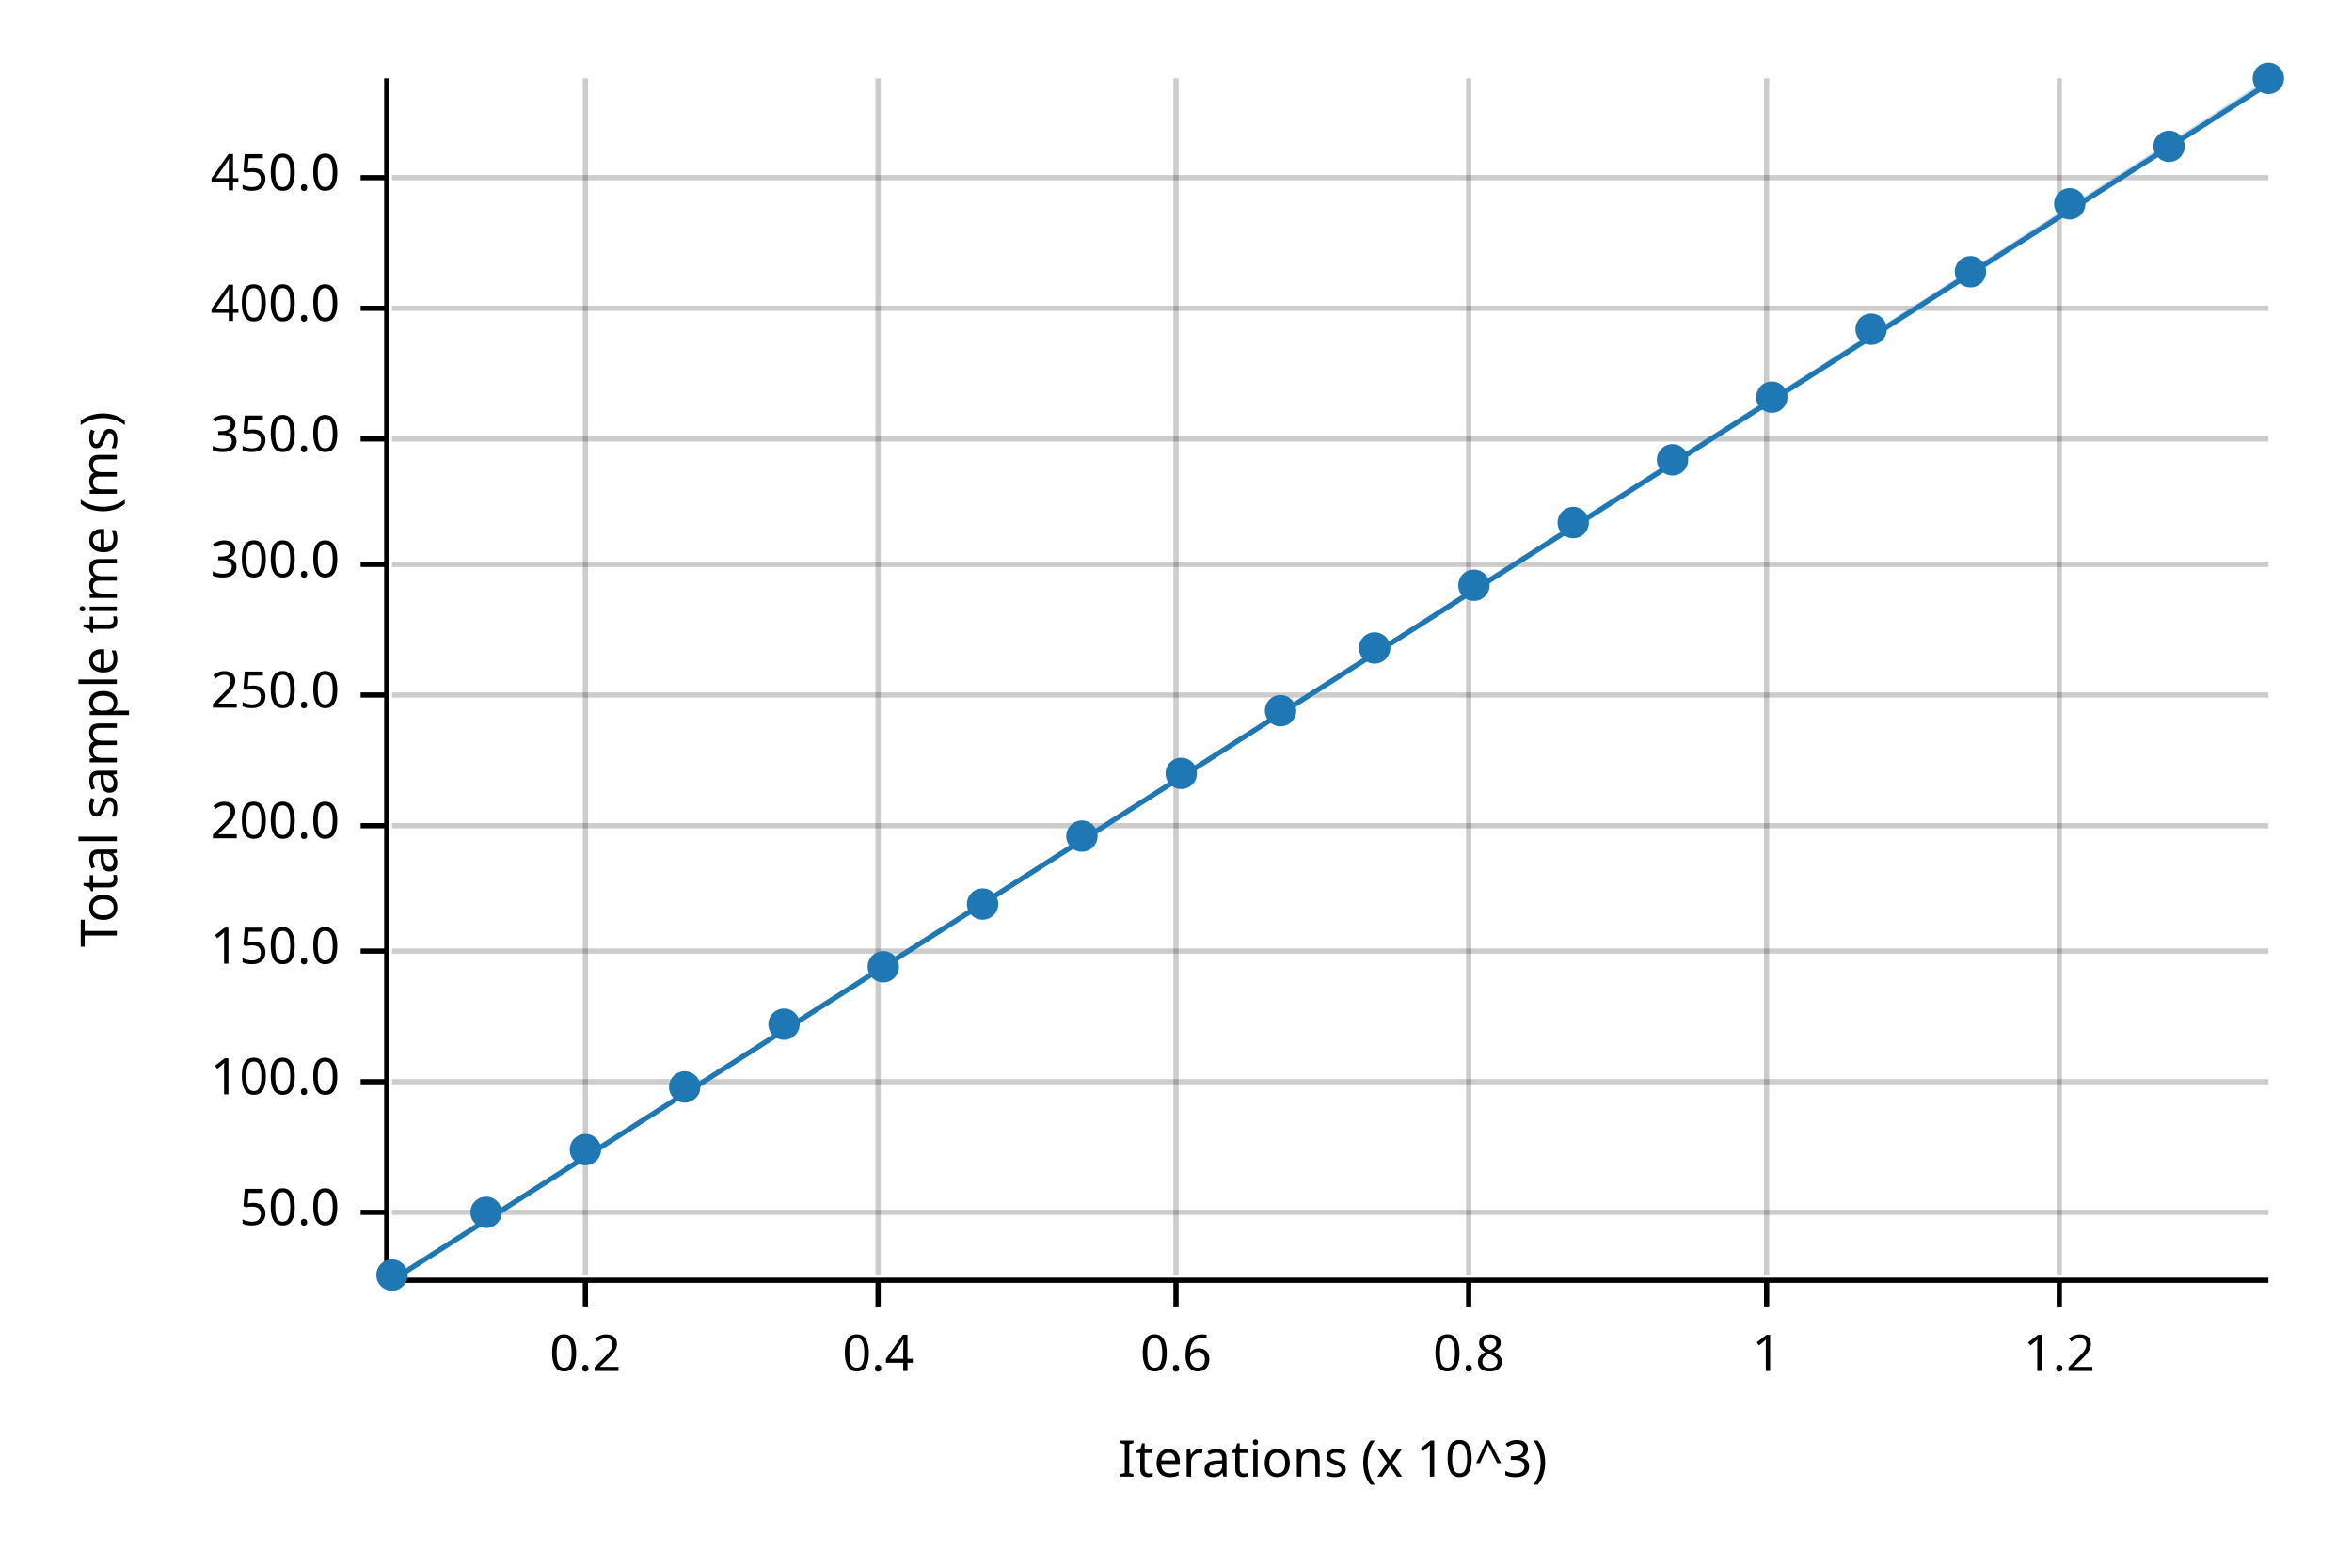
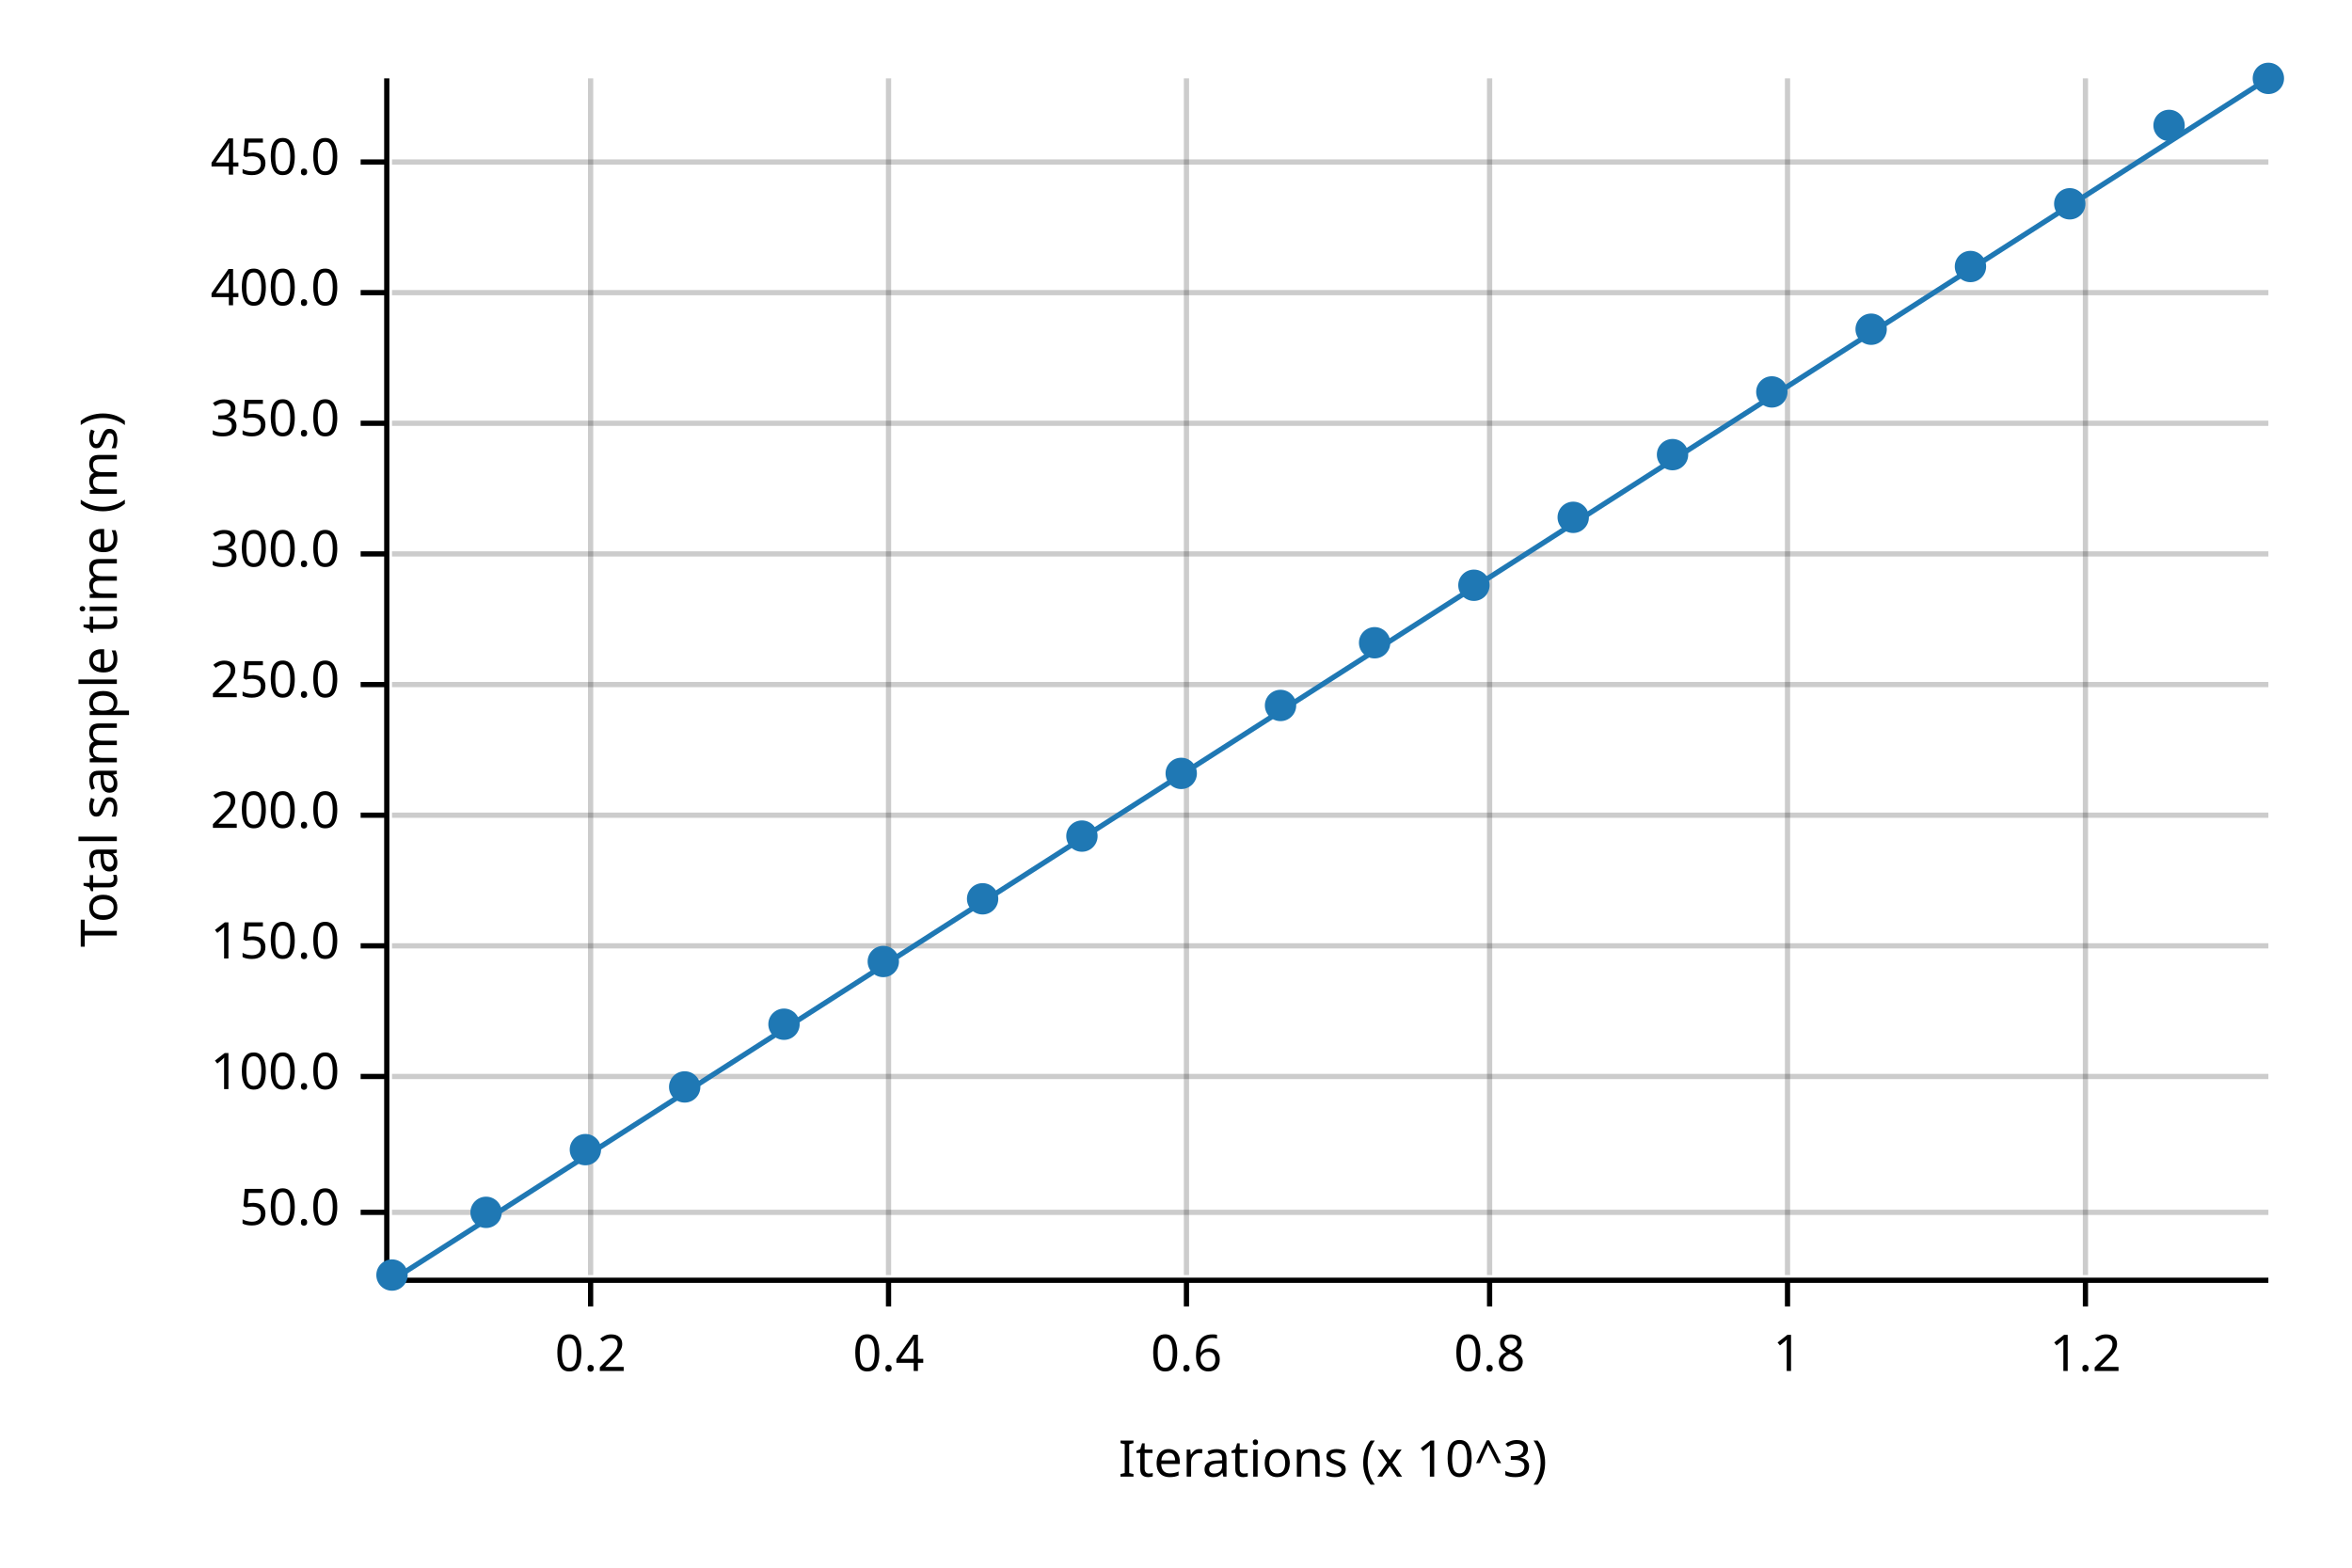
<svg xmlns="http://www.w3.org/2000/svg" width="450" height="300" viewBox="0 0 450 300">
  <text x="15" y="130" dy="0.76em" text-anchor="middle" font-family="sans-serif" font-size="9.677" opacity="1" fill="#000000" transform="rotate(270, 15, 130)">
Total sample time (ms)
</text>
  <text x="255" y="285" dy="-0.5ex" text-anchor="middle" font-family="sans-serif" font-size="9.677" opacity="1" fill="#000000">
Iterations (x 10^3)
</text>
-   <line opacity="0.2" stroke="#000000" stroke-width="1" x1="112" y1="244" x2="112" y2="15" />
-   <line opacity="0.2" stroke="#000000" stroke-width="1" x1="168" y1="244" x2="168" y2="15" />
-   <line opacity="0.2" stroke="#000000" stroke-width="1" x1="225" y1="244" x2="225" y2="15" />
-   <line opacity="0.2" stroke="#000000" stroke-width="1" x1="281" y1="244" x2="281" y2="15" />
-   <line opacity="0.2" stroke="#000000" stroke-width="1" x1="338" y1="244" x2="338" y2="15" />
-   <line opacity="0.2" stroke="#000000" stroke-width="1" x1="394" y1="244" x2="394" y2="15" />
+   <line opacity="0.2" stroke="#000000" stroke-width="1" x1="113" y1="244" x2="113" y2="15" />
+   <line opacity="0.2" stroke="#000000" stroke-width="1" x1="170" y1="244" x2="170" y2="15" />
+   <line opacity="0.2" stroke="#000000" stroke-width="1" x1="227" y1="244" x2="227" y2="15" />
+   <line opacity="0.2" stroke="#000000" stroke-width="1" x1="285" y1="244" x2="285" y2="15" />
+   <line opacity="0.2" stroke="#000000" stroke-width="1" x1="342" y1="244" x2="342" y2="15" />
+   <line opacity="0.2" stroke="#000000" stroke-width="1" x1="399" y1="244" x2="399" y2="15" />
  <line opacity="0.2" stroke="#000000" stroke-width="1" x1="75" y1="232" x2="434" y2="232" />
-   <line opacity="0.2" stroke="#000000" stroke-width="1" x1="75" y1="207" x2="434" y2="207" />
-   <line opacity="0.2" stroke="#000000" stroke-width="1" x1="75" y1="182" x2="434" y2="182" />
-   <line opacity="0.2" stroke="#000000" stroke-width="1" x1="75" y1="158" x2="434" y2="158" />
-   <line opacity="0.2" stroke="#000000" stroke-width="1" x1="75" y1="133" x2="434" y2="133" />
-   <line opacity="0.2" stroke="#000000" stroke-width="1" x1="75" y1="108" x2="434" y2="108" />
-   <line opacity="0.2" stroke="#000000" stroke-width="1" x1="75" y1="84" x2="434" y2="84" />
-   <line opacity="0.2" stroke="#000000" stroke-width="1" x1="75" y1="59" x2="434" y2="59" />
-   <line opacity="0.2" stroke="#000000" stroke-width="1" x1="75" y1="34" x2="434" y2="34" />
+   <line opacity="0.2" stroke="#000000" stroke-width="1" x1="75" y1="206" x2="434" y2="206" />
+   <line opacity="0.2" stroke="#000000" stroke-width="1" x1="75" y1="181" x2="434" y2="181" />
+   <line opacity="0.2" stroke="#000000" stroke-width="1" x1="75" y1="156" x2="434" y2="156" />
+   <line opacity="0.2" stroke="#000000" stroke-width="1" x1="75" y1="131" x2="434" y2="131" />
+   <line opacity="0.2" stroke="#000000" stroke-width="1" x1="75" y1="106" x2="434" y2="106" />
+   <line opacity="0.2" stroke="#000000" stroke-width="1" x1="75" y1="81" x2="434" y2="81" />
+   <line opacity="0.2" stroke="#000000" stroke-width="1" x1="75" y1="56" x2="434" y2="56" />
+   <line opacity="0.2" stroke="#000000" stroke-width="1" x1="75" y1="31" x2="434" y2="31" />
  <polyline fill="none" opacity="1" stroke="#000000" stroke-width="1" points="74,15 74,244 " />
  <text x="65" y="232" dy="0.5ex" text-anchor="end" font-family="sans-serif" font-size="9.677" opacity="1" fill="#000000">
50.0
</text>
  <polyline fill="none" opacity="1" stroke="#000000" stroke-width="1" points="69,232 74,232 " />
-   <text x="65" y="207" dy="0.5ex" text-anchor="end" font-family="sans-serif" font-size="9.677" opacity="1" fill="#000000">
+   <text x="65" y="206" dy="0.5ex" text-anchor="end" font-family="sans-serif" font-size="9.677" opacity="1" fill="#000000">
100.0
</text>
-   <polyline fill="none" opacity="1" stroke="#000000" stroke-width="1" points="69,207 74,207 " />
-   <text x="65" y="182" dy="0.5ex" text-anchor="end" font-family="sans-serif" font-size="9.677" opacity="1" fill="#000000">
+   <polyline fill="none" opacity="1" stroke="#000000" stroke-width="1" points="69,206 74,206 " />
+   <text x="65" y="181" dy="0.5ex" text-anchor="end" font-family="sans-serif" font-size="9.677" opacity="1" fill="#000000">
150.0
</text>
-   <polyline fill="none" opacity="1" stroke="#000000" stroke-width="1" points="69,182 74,182 " />
-   <text x="65" y="158" dy="0.5ex" text-anchor="end" font-family="sans-serif" font-size="9.677" opacity="1" fill="#000000">
+   <polyline fill="none" opacity="1" stroke="#000000" stroke-width="1" points="69,181 74,181 " />
+   <text x="65" y="156" dy="0.5ex" text-anchor="end" font-family="sans-serif" font-size="9.677" opacity="1" fill="#000000">
200.0
</text>
-   <polyline fill="none" opacity="1" stroke="#000000" stroke-width="1" points="69,158 74,158 " />
-   <text x="65" y="133" dy="0.5ex" text-anchor="end" font-family="sans-serif" font-size="9.677" opacity="1" fill="#000000">
+   <polyline fill="none" opacity="1" stroke="#000000" stroke-width="1" points="69,156 74,156 " />
+   <text x="65" y="131" dy="0.5ex" text-anchor="end" font-family="sans-serif" font-size="9.677" opacity="1" fill="#000000">
250.0
</text>
-   <polyline fill="none" opacity="1" stroke="#000000" stroke-width="1" points="69,133 74,133 " />
-   <text x="65" y="108" dy="0.5ex" text-anchor="end" font-family="sans-serif" font-size="9.677" opacity="1" fill="#000000">
+   <polyline fill="none" opacity="1" stroke="#000000" stroke-width="1" points="69,131 74,131 " />
+   <text x="65" y="106" dy="0.5ex" text-anchor="end" font-family="sans-serif" font-size="9.677" opacity="1" fill="#000000">
300.0
</text>
-   <polyline fill="none" opacity="1" stroke="#000000" stroke-width="1" points="69,108 74,108 " />
-   <text x="65" y="84" dy="0.5ex" text-anchor="end" font-family="sans-serif" font-size="9.677" opacity="1" fill="#000000">
+   <polyline fill="none" opacity="1" stroke="#000000" stroke-width="1" points="69,106 74,106 " />
+   <text x="65" y="81" dy="0.5ex" text-anchor="end" font-family="sans-serif" font-size="9.677" opacity="1" fill="#000000">
350.0
</text>
-   <polyline fill="none" opacity="1" stroke="#000000" stroke-width="1" points="69,84 74,84 " />
-   <text x="65" y="59" dy="0.5ex" text-anchor="end" font-family="sans-serif" font-size="9.677" opacity="1" fill="#000000">
+   <polyline fill="none" opacity="1" stroke="#000000" stroke-width="1" points="69,81 74,81 " />
+   <text x="65" y="56" dy="0.5ex" text-anchor="end" font-family="sans-serif" font-size="9.677" opacity="1" fill="#000000">
400.0
</text>
-   <polyline fill="none" opacity="1" stroke="#000000" stroke-width="1" points="69,59 74,59 " />
-   <text x="65" y="34" dy="0.5ex" text-anchor="end" font-family="sans-serif" font-size="9.677" opacity="1" fill="#000000">
+   <polyline fill="none" opacity="1" stroke="#000000" stroke-width="1" points="69,56 74,56 " />
+   <text x="65" y="31" dy="0.5ex" text-anchor="end" font-family="sans-serif" font-size="9.677" opacity="1" fill="#000000">
450.0
</text>
-   <polyline fill="none" opacity="1" stroke="#000000" stroke-width="1" points="69,34 74,34 " />
+   <polyline fill="none" opacity="1" stroke="#000000" stroke-width="1" points="69,31 74,31 " />
  <polyline fill="none" opacity="1" stroke="#000000" stroke-width="1" points="75,245 434,245 " />
-   <text x="112" y="255" dy="0.76em" text-anchor="middle" font-family="sans-serif" font-size="9.677" opacity="1" fill="#000000">
+   <text x="113" y="255" dy="0.76em" text-anchor="middle" font-family="sans-serif" font-size="9.677" opacity="1" fill="#000000">
0.2
</text>
-   <polyline fill="none" opacity="1" stroke="#000000" stroke-width="1" points="112,245 112,250 " />
-   <text x="168" y="255" dy="0.76em" text-anchor="middle" font-family="sans-serif" font-size="9.677" opacity="1" fill="#000000">
+   <polyline fill="none" opacity="1" stroke="#000000" stroke-width="1" points="113,245 113,250 " />
+   <text x="170" y="255" dy="0.76em" text-anchor="middle" font-family="sans-serif" font-size="9.677" opacity="1" fill="#000000">
0.4
</text>
-   <polyline fill="none" opacity="1" stroke="#000000" stroke-width="1" points="168,245 168,250 " />
-   <text x="225" y="255" dy="0.76em" text-anchor="middle" font-family="sans-serif" font-size="9.677" opacity="1" fill="#000000">
+   <polyline fill="none" opacity="1" stroke="#000000" stroke-width="1" points="170,245 170,250 " />
+   <text x="227" y="255" dy="0.76em" text-anchor="middle" font-family="sans-serif" font-size="9.677" opacity="1" fill="#000000">
0.6
</text>
-   <polyline fill="none" opacity="1" stroke="#000000" stroke-width="1" points="225,245 225,250 " />
-   <text x="281" y="255" dy="0.76em" text-anchor="middle" font-family="sans-serif" font-size="9.677" opacity="1" fill="#000000">
+   <polyline fill="none" opacity="1" stroke="#000000" stroke-width="1" points="227,245 227,250 " />
+   <text x="285" y="255" dy="0.76em" text-anchor="middle" font-family="sans-serif" font-size="9.677" opacity="1" fill="#000000">
0.8
</text>
-   <polyline fill="none" opacity="1" stroke="#000000" stroke-width="1" points="281,245 281,250 " />
-   <text x="338" y="255" dy="0.76em" text-anchor="middle" font-family="sans-serif" font-size="9.677" opacity="1" fill="#000000">
+   <polyline fill="none" opacity="1" stroke="#000000" stroke-width="1" points="285,245 285,250 " />
+   <text x="342" y="255" dy="0.76em" text-anchor="middle" font-family="sans-serif" font-size="9.677" opacity="1" fill="#000000">
1
</text>
-   <polyline fill="none" opacity="1" stroke="#000000" stroke-width="1" points="338,245 338,250 " />
-   <text x="394" y="255" dy="0.76em" text-anchor="middle" font-family="sans-serif" font-size="9.677" opacity="1" fill="#000000">
+   <polyline fill="none" opacity="1" stroke="#000000" stroke-width="1" points="342,245 342,250 " />
+   <text x="399" y="255" dy="0.76em" text-anchor="middle" font-family="sans-serif" font-size="9.677" opacity="1" fill="#000000">
1.2
</text>
-   <polyline fill="none" opacity="1" stroke="#000000" stroke-width="1" points="394,245 394,250 " />
+   <polyline fill="none" opacity="1" stroke="#000000" stroke-width="1" points="399,245 399,250 " />
  <circle cx="75" cy="244" r="3" opacity="1" fill="#1F78B4" stroke="none" stroke-width="1" />
  <circle cx="93" cy="232" r="3" opacity="1" fill="#1F78B4" stroke="none" stroke-width="1" />
  <circle cx="112" cy="220" r="3" opacity="1" fill="#1F78B4" stroke="none" stroke-width="1" />
  <circle cx="131" cy="208" r="3" opacity="1" fill="#1F78B4" stroke="none" stroke-width="1" />
  <circle cx="150" cy="196" r="3" opacity="1" fill="#1F78B4" stroke="none" stroke-width="1" />
-   <circle cx="169" cy="185" r="3" opacity="1" fill="#1F78B4" stroke="none" stroke-width="1" />
-   <circle cx="188" cy="173" r="3" opacity="1" fill="#1F78B4" stroke="none" stroke-width="1" />
+   <circle cx="169" cy="184" r="3" opacity="1" fill="#1F78B4" stroke="none" stroke-width="1" />
+   <circle cx="188" cy="172" r="3" opacity="1" fill="#1F78B4" stroke="none" stroke-width="1" />
  <circle cx="207" cy="160" r="3" opacity="1" fill="#1F78B4" stroke="none" stroke-width="1" />
  <circle cx="226" cy="148" r="3" opacity="1" fill="#1F78B4" stroke="none" stroke-width="1" />
-   <circle cx="245" cy="136" r="3" opacity="1" fill="#1F78B4" stroke="none" stroke-width="1" />
-   <circle cx="263" cy="124" r="3" opacity="1" fill="#1F78B4" stroke="none" stroke-width="1" />
+   <circle cx="245" cy="135" r="3" opacity="1" fill="#1F78B4" stroke="none" stroke-width="1" />
+   <circle cx="263" cy="123" r="3" opacity="1" fill="#1F78B4" stroke="none" stroke-width="1" />
  <circle cx="282" cy="112" r="3" opacity="1" fill="#1F78B4" stroke="none" stroke-width="1" />
-   <circle cx="301" cy="100" r="3" opacity="1" fill="#1F78B4" stroke="none" stroke-width="1" />
-   <circle cx="320" cy="88" r="3" opacity="1" fill="#1F78B4" stroke="none" stroke-width="1" />
-   <circle cx="339" cy="76" r="3" opacity="1" fill="#1F78B4" stroke="none" stroke-width="1" />
+   <circle cx="301" cy="99" r="3" opacity="1" fill="#1F78B4" stroke="none" stroke-width="1" />
+   <circle cx="320" cy="87" r="3" opacity="1" fill="#1F78B4" stroke="none" stroke-width="1" />
+   <circle cx="339" cy="75" r="3" opacity="1" fill="#1F78B4" stroke="none" stroke-width="1" />
  <circle cx="358" cy="63" r="3" opacity="1" fill="#1F78B4" stroke="none" stroke-width="1" />
-   <circle cx="377" cy="52" r="3" opacity="1" fill="#1F78B4" stroke="none" stroke-width="1" />
+   <circle cx="377" cy="51" r="3" opacity="1" fill="#1F78B4" stroke="none" stroke-width="1" />
  <circle cx="396" cy="39" r="3" opacity="1" fill="#1F78B4" stroke="none" stroke-width="1" />
-   <circle cx="415" cy="28" r="3" opacity="1" fill="#1F78B4" stroke="none" stroke-width="1" />
+   <circle cx="415" cy="24" r="3" opacity="1" fill="#1F78B4" stroke="none" stroke-width="1" />
  <circle cx="434" cy="15" r="3" opacity="1" fill="#1F78B4" stroke="none" stroke-width="1" />
-   <polyline fill="none" opacity="1" stroke="#1F78B4" stroke-width="1" points="75,245 434,16 " />
-   <polygon opacity="0.25" fill="#1F78B4" points="75,245 434,16 434,15 " />
+   <polyline fill="none" opacity="1" stroke="#1F78B4" stroke-width="1" points="75,245 434,15 " />
+   <polygon opacity="0.25" fill="#1F78B4" points="75,245 434,15 434,15 " />
</svg>
